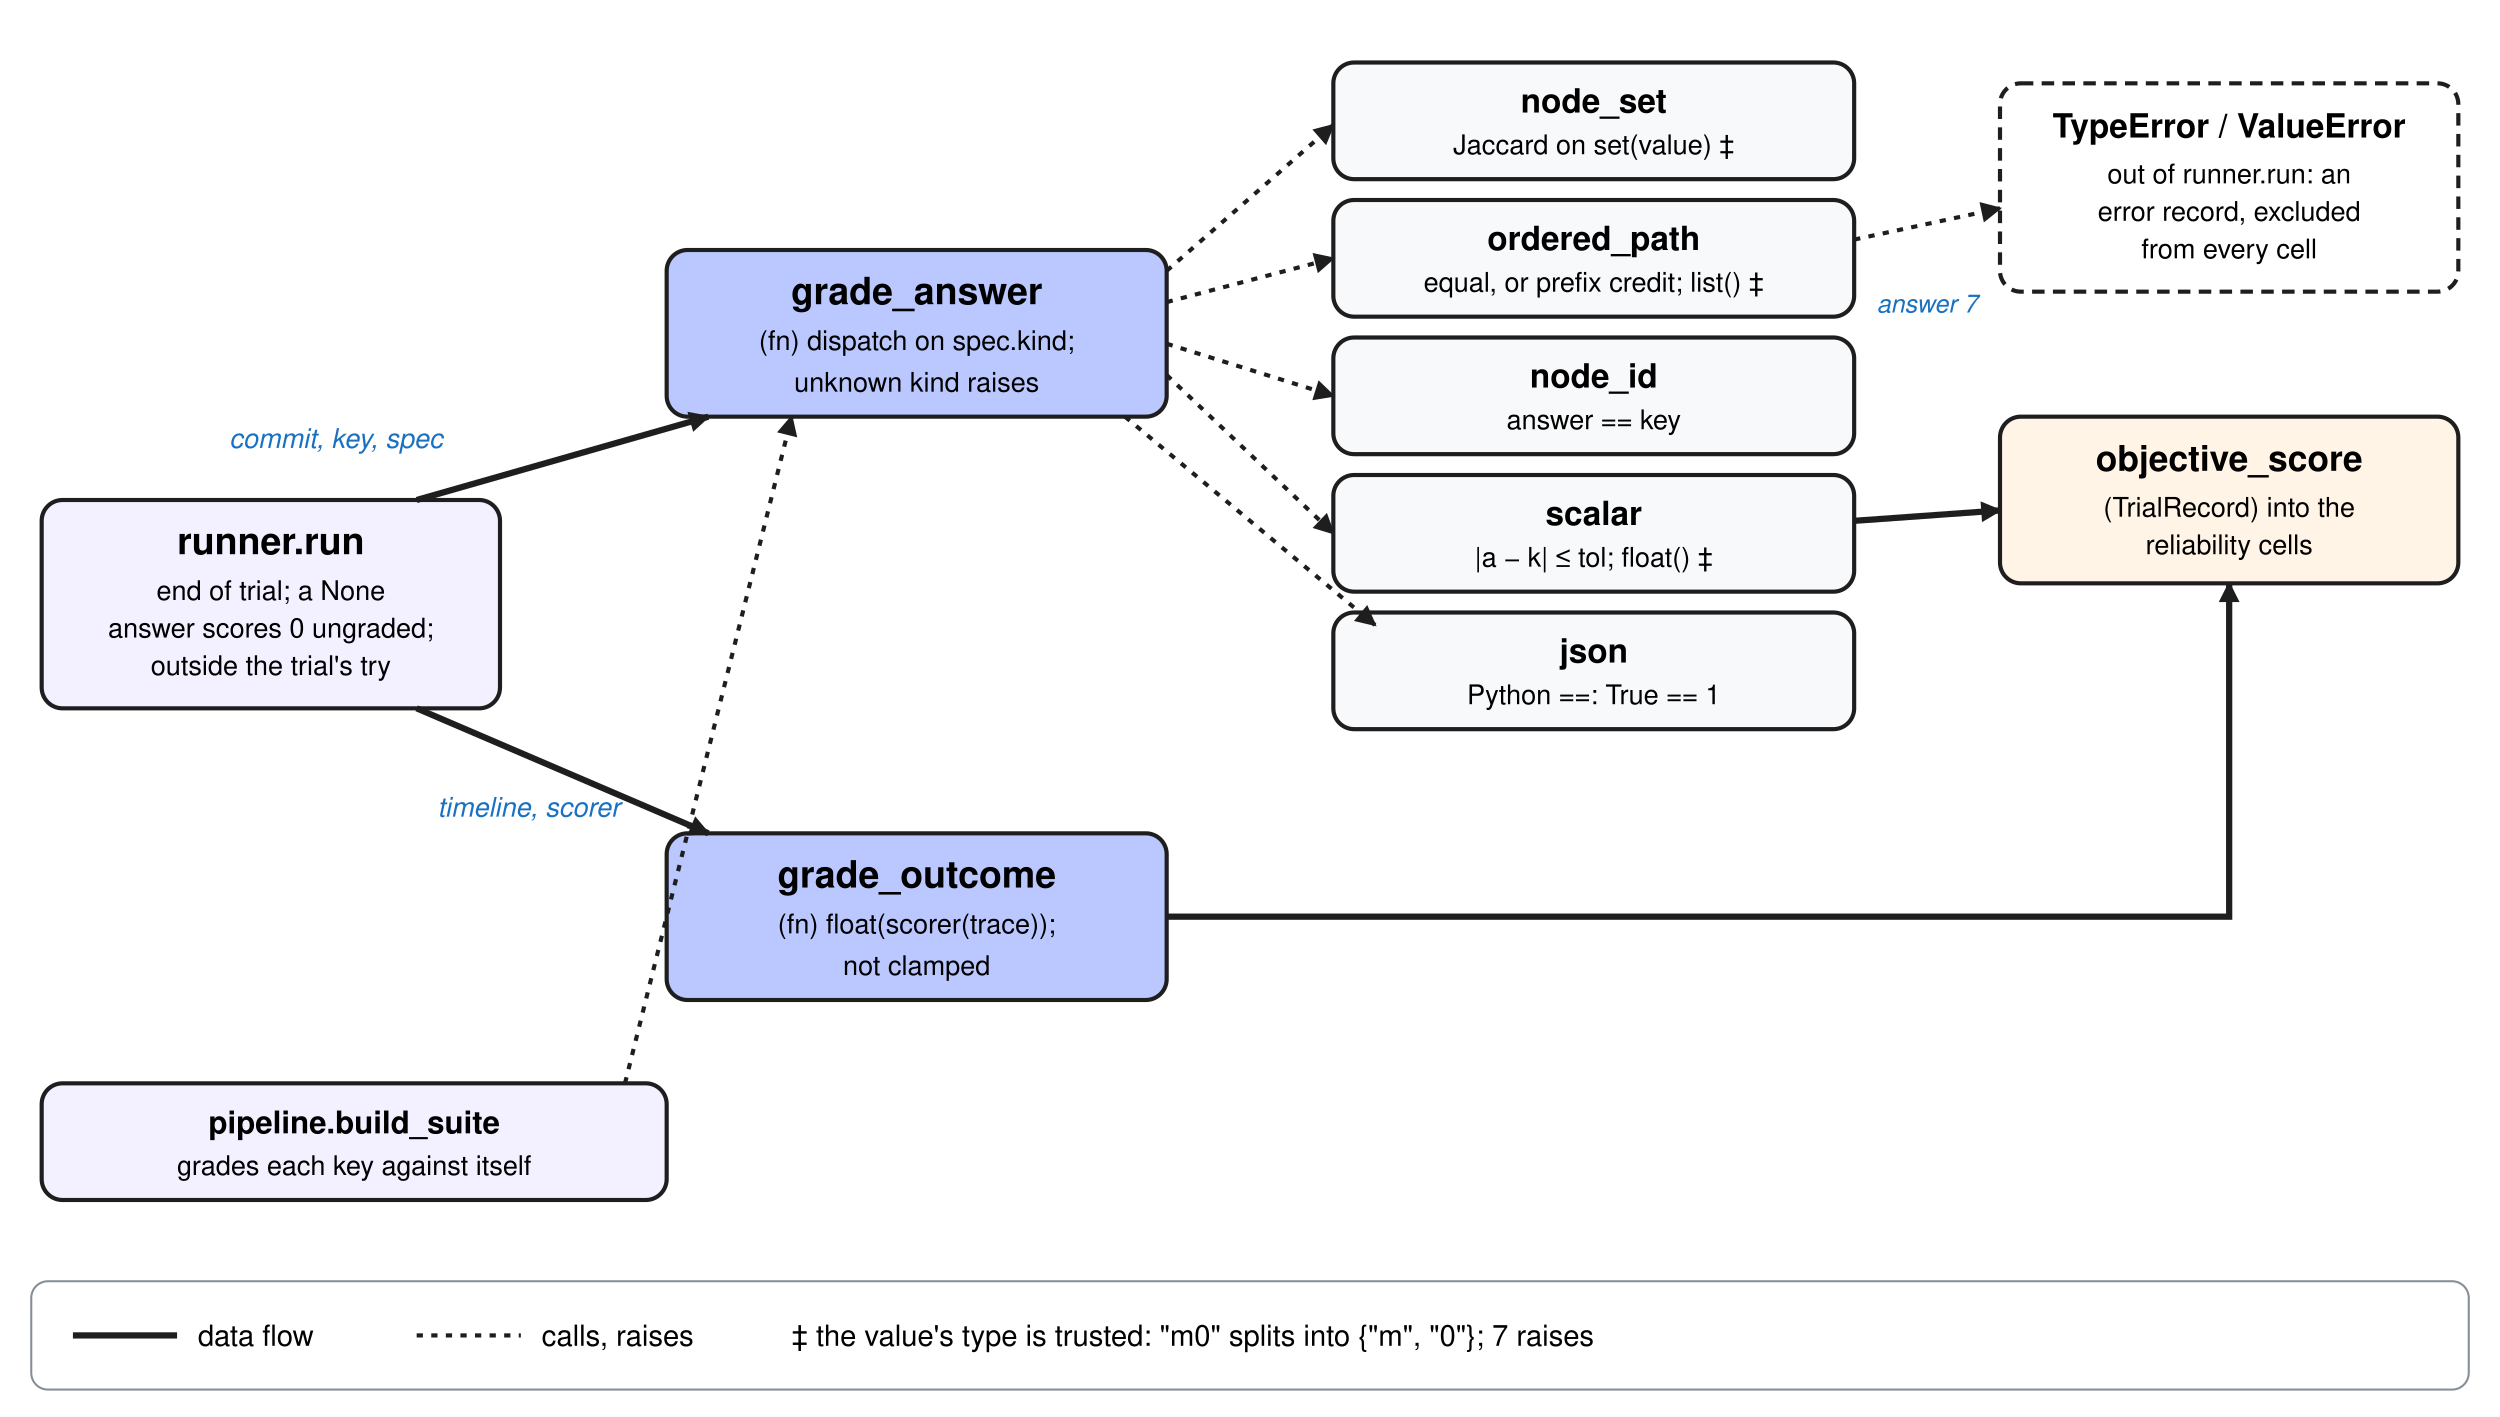
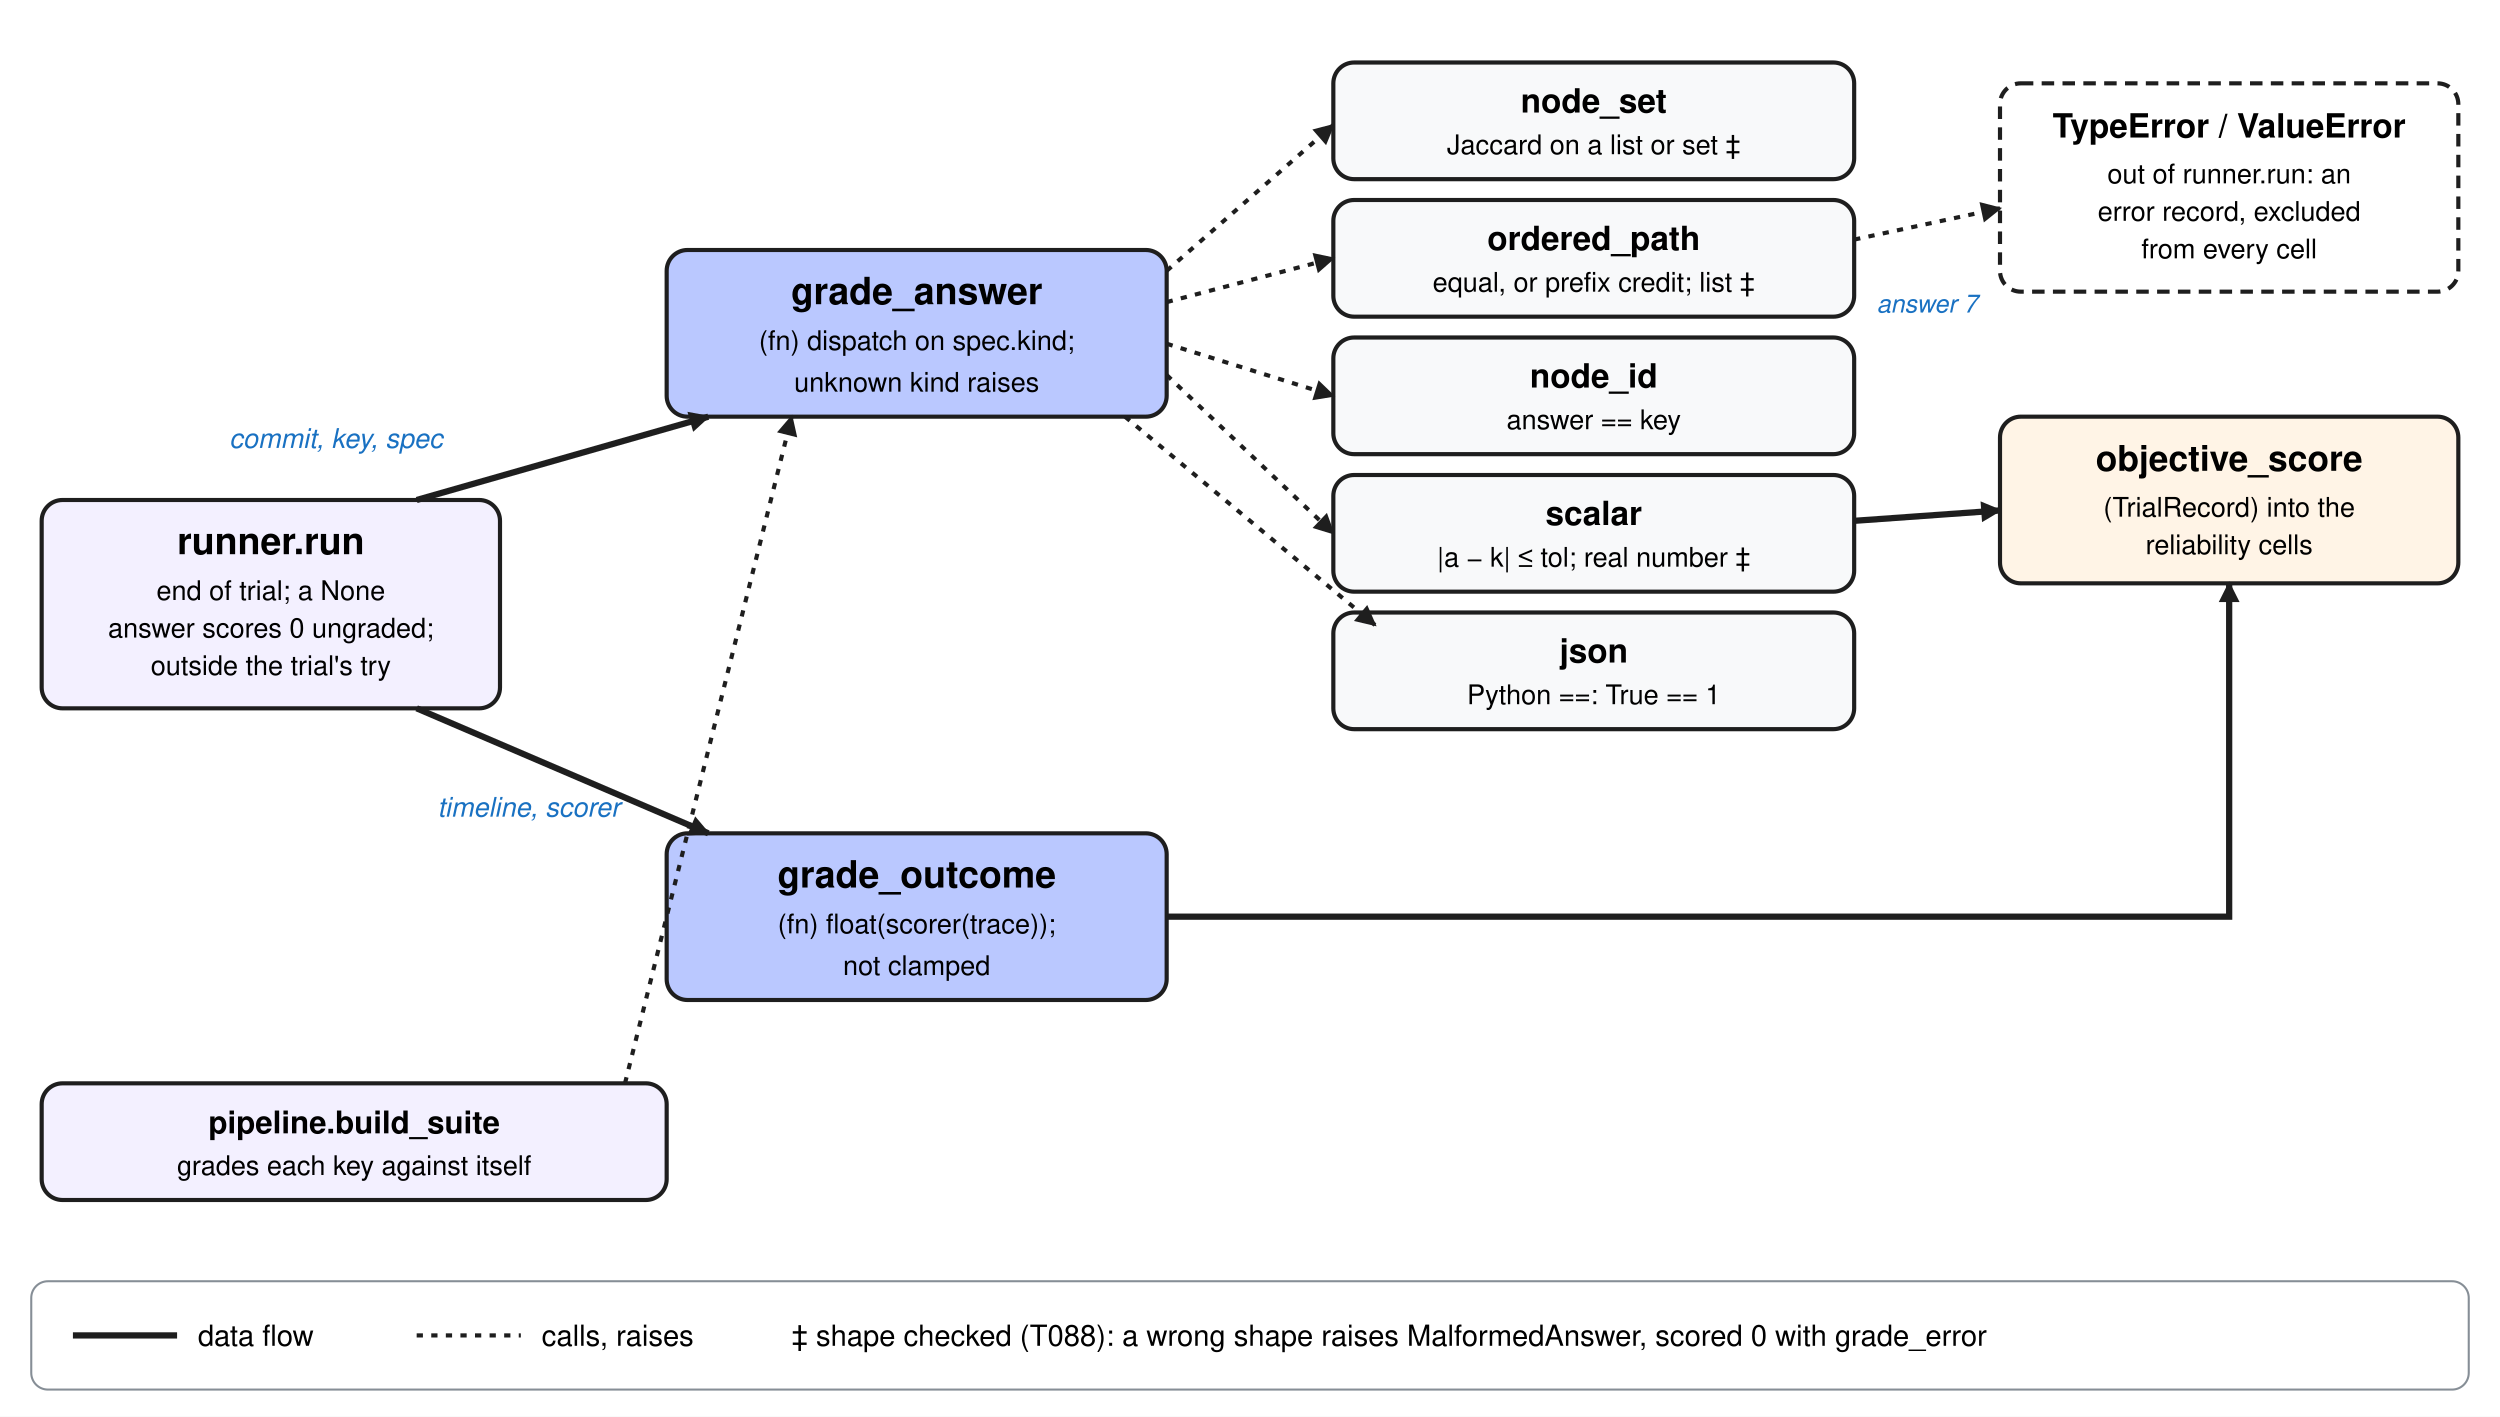
<svg xmlns="http://www.w3.org/2000/svg" width="2400" height="1360" viewBox="0 0 1200 680" font-family="Helvetica, Arial, sans-serif">
  <defs>
    <marker id="arrowhead" viewBox="0 0 10 10" refX="9" refY="5" markerUnits="userSpaceOnUse" markerWidth="10" markerHeight="10" orient="auto-start-reverse">
      <polygon id="arrowhead-shape" points="0,0 10,5 0,10" fill="#1e1e1e" />
    </marker>
  </defs>
  <rect id="bg" x="0" y="0" width="1200" height="680" fill="#ffffff" />
  <g id="n-run">
    <rect id="n-run-box" x="20" y="240" width="220" height="100" rx="10" fill="#f3f0ff" stroke="#1e1e1e" stroke-width="2" />
    <text id="n-run-name" x="130" y="266" font-size="18" font-weight="600" text-anchor="middle">runner.run</text>
    <text id="n-run-k1" x="130" y="288" font-size="13" text-anchor="middle">end of trial; a None</text>
    <text id="n-run-k2" x="130" y="306" font-size="13" text-anchor="middle">answer scores 0 ungraded;</text>
    <text id="n-run-k3" x="130" y="324" font-size="13" text-anchor="middle">outside the trial's try</text>
  </g>
  <g id="n-ans">
    <rect id="n-ans-box" x="320" y="120" width="240" height="80" rx="10" fill="#bac8ff" stroke="#1e1e1e" stroke-width="2" />
    <text id="n-ans-name" x="440" y="146" font-size="18" font-weight="600" text-anchor="middle">grade_answer</text>
    <text id="n-ans-kind" x="440" y="168" font-size="13" text-anchor="middle">(fn) dispatch on spec.kind;</text>
    <text id="n-ans-kind2" x="440" y="188" font-size="13" text-anchor="middle">unknown kind raises</text>
  </g>
  <g id="n-out">
    <rect id="n-out-box" x="320" y="400" width="240" height="80" rx="10" fill="#bac8ff" stroke="#1e1e1e" stroke-width="2" />
    <text id="n-out-name" x="440" y="426" font-size="18" font-weight="600" text-anchor="middle">grade_outcome</text>
    <text id="n-out-kind" x="440" y="448" font-size="13" text-anchor="middle">(fn) float(scorer(trace));</text>
    <text id="n-out-kind2" x="440" y="468" font-size="13" text-anchor="middle">not clamped</text>
  </g>
  <line id="e-run-ans" x1="200" y1="240" x2="340" y2="200" stroke="#1e1e1e" stroke-width="3" marker-end="url(#arrowhead)" />
  <text id="l-run-ans" x="110" y="215" font-size="13" fill="#1971c2" font-style="italic">commit, key, spec</text>
  <line id="e-run-out" x1="200" y1="340" x2="340" y2="400" stroke="#1e1e1e" stroke-width="3" marker-end="url(#arrowhead)" />
  <text id="l-run-out" x="210" y="392" font-size="13" fill="#1971c2" font-style="italic">timeline, scorer</text>
  <g id="n-ns">
    <rect id="n-ns-box" x="640" y="30" width="250" height="56" rx="10" fill="#f8f9fa" stroke="#1e1e1e" stroke-width="2" />
    <text id="n-ns-name" x="765" y="54" font-size="16" font-weight="600" text-anchor="middle">node_set</text>
-     <text id="n-ns-kind" x="765" y="74" font-size="13" text-anchor="middle">Jaccard on set(value) ‡</text>
+     <text id="n-ns-kind" x="765" y="74" font-size="13" text-anchor="middle">Jaccard on a list or set ‡</text>
  </g>
  <g id="n-op">
    <rect id="n-op-box" x="640" y="96" width="250" height="56" rx="10" fill="#f8f9fa" stroke="#1e1e1e" stroke-width="2" />
    <text id="n-op-name" x="765" y="120" font-size="16" font-weight="600" text-anchor="middle">ordered_path</text>
-     <text id="n-op-kind" x="765" y="140" font-size="13" text-anchor="middle">equal, or prefix credit; list() ‡</text>
+     <text id="n-op-kind" x="765" y="140" font-size="13" text-anchor="middle">equal, or prefix credit; list ‡</text>
  </g>
  <g id="n-ni">
    <rect id="n-ni-box" x="640" y="162" width="250" height="56" rx="10" fill="#f8f9fa" stroke="#1e1e1e" stroke-width="2" />
    <text id="n-ni-name" x="765" y="186" font-size="16" font-weight="600" text-anchor="middle">node_id</text>
    <text id="n-ni-kind" x="765" y="206" font-size="13" text-anchor="middle">answer == key</text>
  </g>
  <g id="n-sc">
    <rect id="n-sc-box" x="640" y="228" width="250" height="56" rx="10" fill="#f8f9fa" stroke="#1e1e1e" stroke-width="2" />
    <text id="n-sc-name" x="765" y="252" font-size="16" font-weight="600" text-anchor="middle">scalar</text>
-     <text id="n-sc-kind" x="765" y="272" font-size="13" text-anchor="middle">|a − k| ≤ tol; float() ‡</text>
+     <text id="n-sc-kind" x="765" y="272" font-size="13" text-anchor="middle">|a − k| ≤ tol; real number ‡</text>
  </g>
  <g id="n-js">
    <rect id="n-js-box" x="640" y="294" width="250" height="56" rx="10" fill="#f8f9fa" stroke="#1e1e1e" stroke-width="2" />
    <text id="n-js-name" x="765" y="318" font-size="16" font-weight="600" text-anchor="middle">json</text>
    <text id="n-js-kind" x="765" y="338" font-size="13" text-anchor="middle">Python ==: True == 1</text>
  </g>
  <line id="e-ans-ns" x1="560" y1="130" x2="640" y2="60" stroke="#1e1e1e" stroke-width="2" stroke-dasharray="3 4" marker-end="url(#arrowhead)" />
  <line id="e-ans-op" x1="560" y1="145" x2="640" y2="124" stroke="#1e1e1e" stroke-width="2" stroke-dasharray="3 4" marker-end="url(#arrowhead)" />
  <line id="e-ans-ni" x1="560" y1="165" x2="640" y2="190" stroke="#1e1e1e" stroke-width="2" stroke-dasharray="3 4" marker-end="url(#arrowhead)" />
  <line id="e-ans-sc" x1="560" y1="180" x2="640" y2="256" stroke="#1e1e1e" stroke-width="2" stroke-dasharray="3 4" marker-end="url(#arrowhead)" />
  <line id="e-ans-js" x1="540" y1="200" x2="660" y2="300" stroke="#1e1e1e" stroke-width="2" stroke-dasharray="3 4" marker-end="url(#arrowhead)" />
  <g id="n-score">
    <rect id="n-score-box" x="960" y="200" width="220" height="80" rx="10" fill="#fff4e6" stroke="#1e1e1e" stroke-width="2" />
    <text id="n-score-name" x="1070" y="226" font-size="17" font-weight="600" text-anchor="middle">objective_score</text>
    <text id="n-score-kind" x="1070" y="248" font-size="13" text-anchor="middle">(TrialRecord) into the</text>
    <text id="n-score-kind2" x="1070" y="266" font-size="13" text-anchor="middle">reliability cells</text>
  </g>
  <line id="e-sc-score" x1="890" y1="250" x2="960" y2="245" stroke="#1e1e1e" stroke-width="3" marker-end="url(#arrowhead)" />
  <path id="e-out-score" d="M 560 440 L 1070 440 L 1070 280" fill="none" stroke="#1e1e1e" stroke-width="3" marker-end="url(#arrowhead)" />
  <g id="n-err">
    <rect id="n-err-box" x="960" y="40" width="220" height="100" rx="10" fill="#ffffff" stroke="#1e1e1e" stroke-width="2" stroke-dasharray="6 4" />
    <text id="n-err-name" x="1070" y="66" font-size="16" font-weight="600" text-anchor="middle">TypeError / ValueError</text>
    <text id="n-err-k1" x="1070" y="88" font-size="13" text-anchor="middle">out of runner.run: an</text>
    <text id="n-err-k2" x="1070" y="106" font-size="13" text-anchor="middle">error record, excluded</text>
    <text id="n-err-k3" x="1070" y="124" font-size="13" text-anchor="middle">from every cell</text>
  </g>
  <line id="e-op-err" x1="890" y1="115" x2="960" y2="100" stroke="#1e1e1e" stroke-width="2" stroke-dasharray="3 4" marker-end="url(#arrowhead)" />
  <text id="l-op-err" x="925" y="150" font-size="12" fill="#1971c2" font-style="italic" text-anchor="middle">answer 7</text>
  <g id="n-pipe">
    <rect id="n-pipe-box" x="20" y="520" width="300" height="56" rx="10" fill="#f3f0ff" stroke="#1e1e1e" stroke-width="2" />
    <text id="n-pipe-name" x="170" y="544" font-size="15" font-weight="600" text-anchor="middle">pipeline.build_suite</text>
    <text id="n-pipe-kind" x="170" y="564" font-size="13" text-anchor="middle">grades each key against itself</text>
  </g>
  <line id="e-pipe-ans" x1="300" y1="520" x2="380" y2="200" stroke="#1e1e1e" stroke-width="2" stroke-dasharray="3 4" marker-end="url(#arrowhead)" />
  <g id="legend">
    <rect id="legend-box" x="15" y="615" width="1170" height="52" rx="8" fill="#ffffff" stroke="#868e96" stroke-width="1" />
    <line id="legend-solid" x1="35" y1="641" x2="85" y2="641" stroke="#1e1e1e" stroke-width="3" />
    <text id="legend-solid-text" x="95" y="646" font-size="14">data flow</text>
    <line id="legend-dotted" x1="200" y1="641" x2="250" y2="641" stroke="#1e1e1e" stroke-width="2" stroke-dasharray="3 4" />
    <text id="legend-dotted-text" x="260" y="646" font-size="14">calls, raises</text>
-     <text id="legend-dagger" x="380" y="646" font-size="14">‡ the value's type is trusted: "m0" splits into {"m", "0"}; 7 raises</text>
+     <text id="legend-dagger" x="380" y="646" font-size="14">‡ shape checked (T088): a wrong shape raises MalformedAnswer, scored 0 with grade_error</text>
  </g>
</svg>
